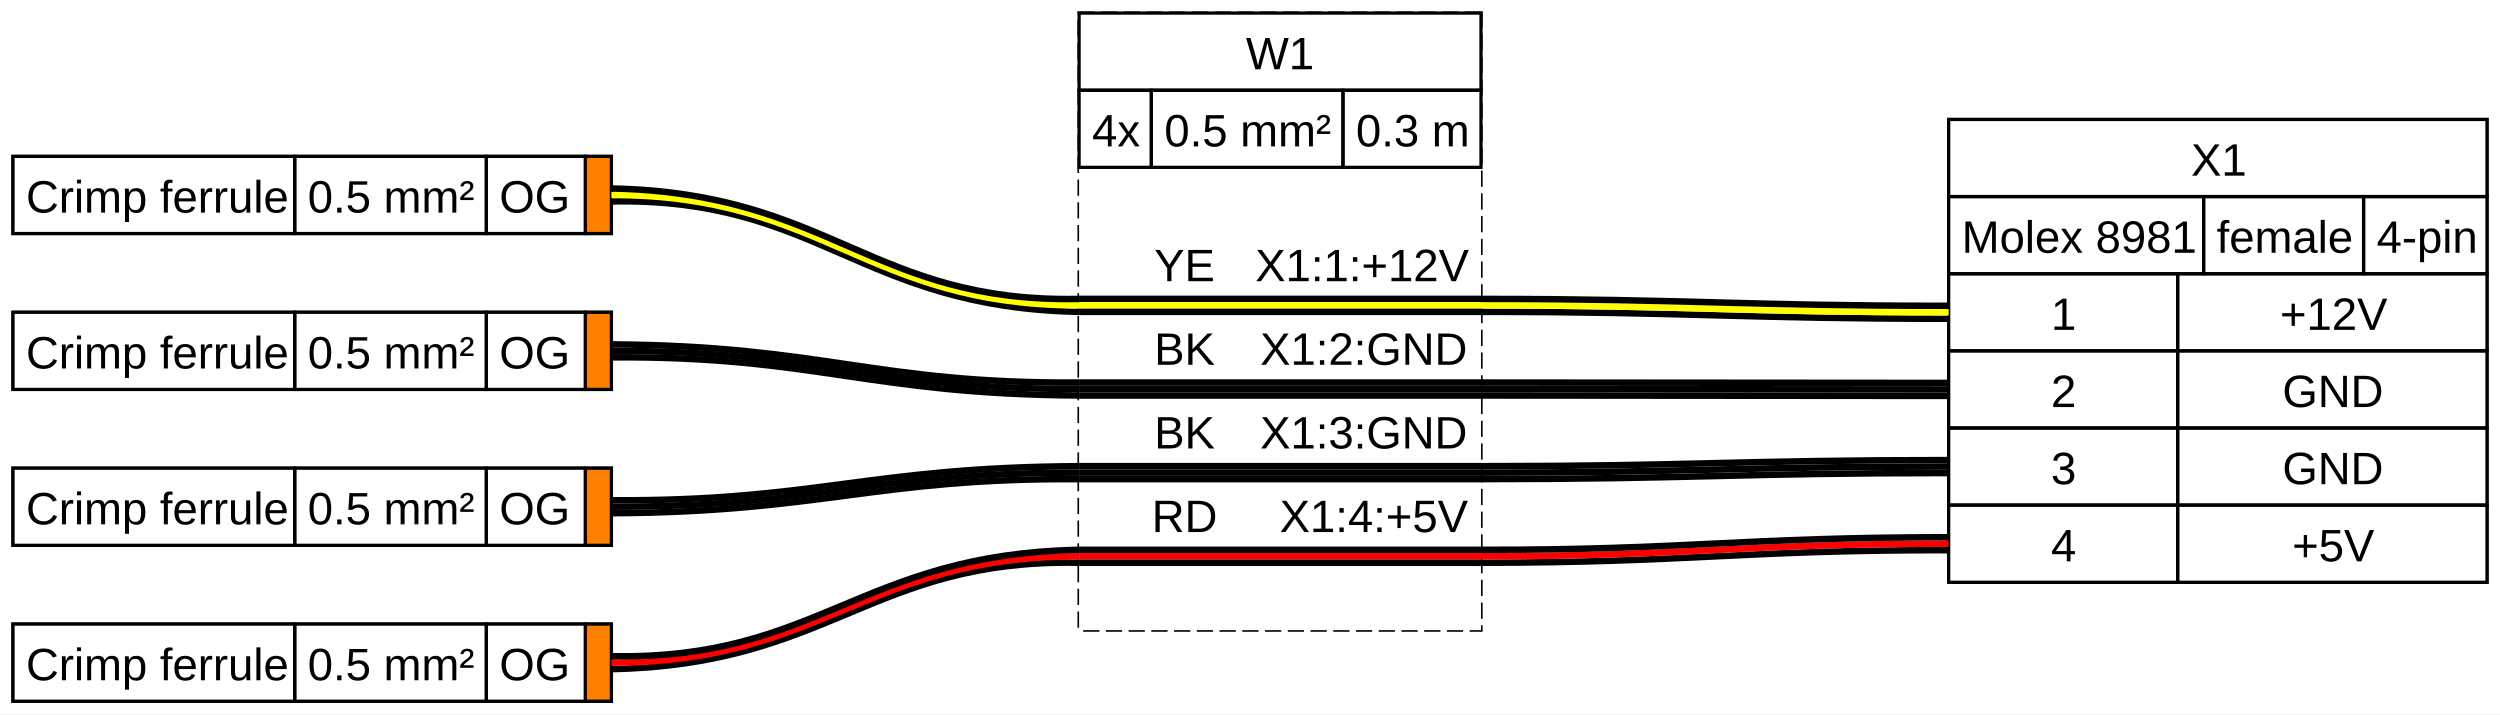
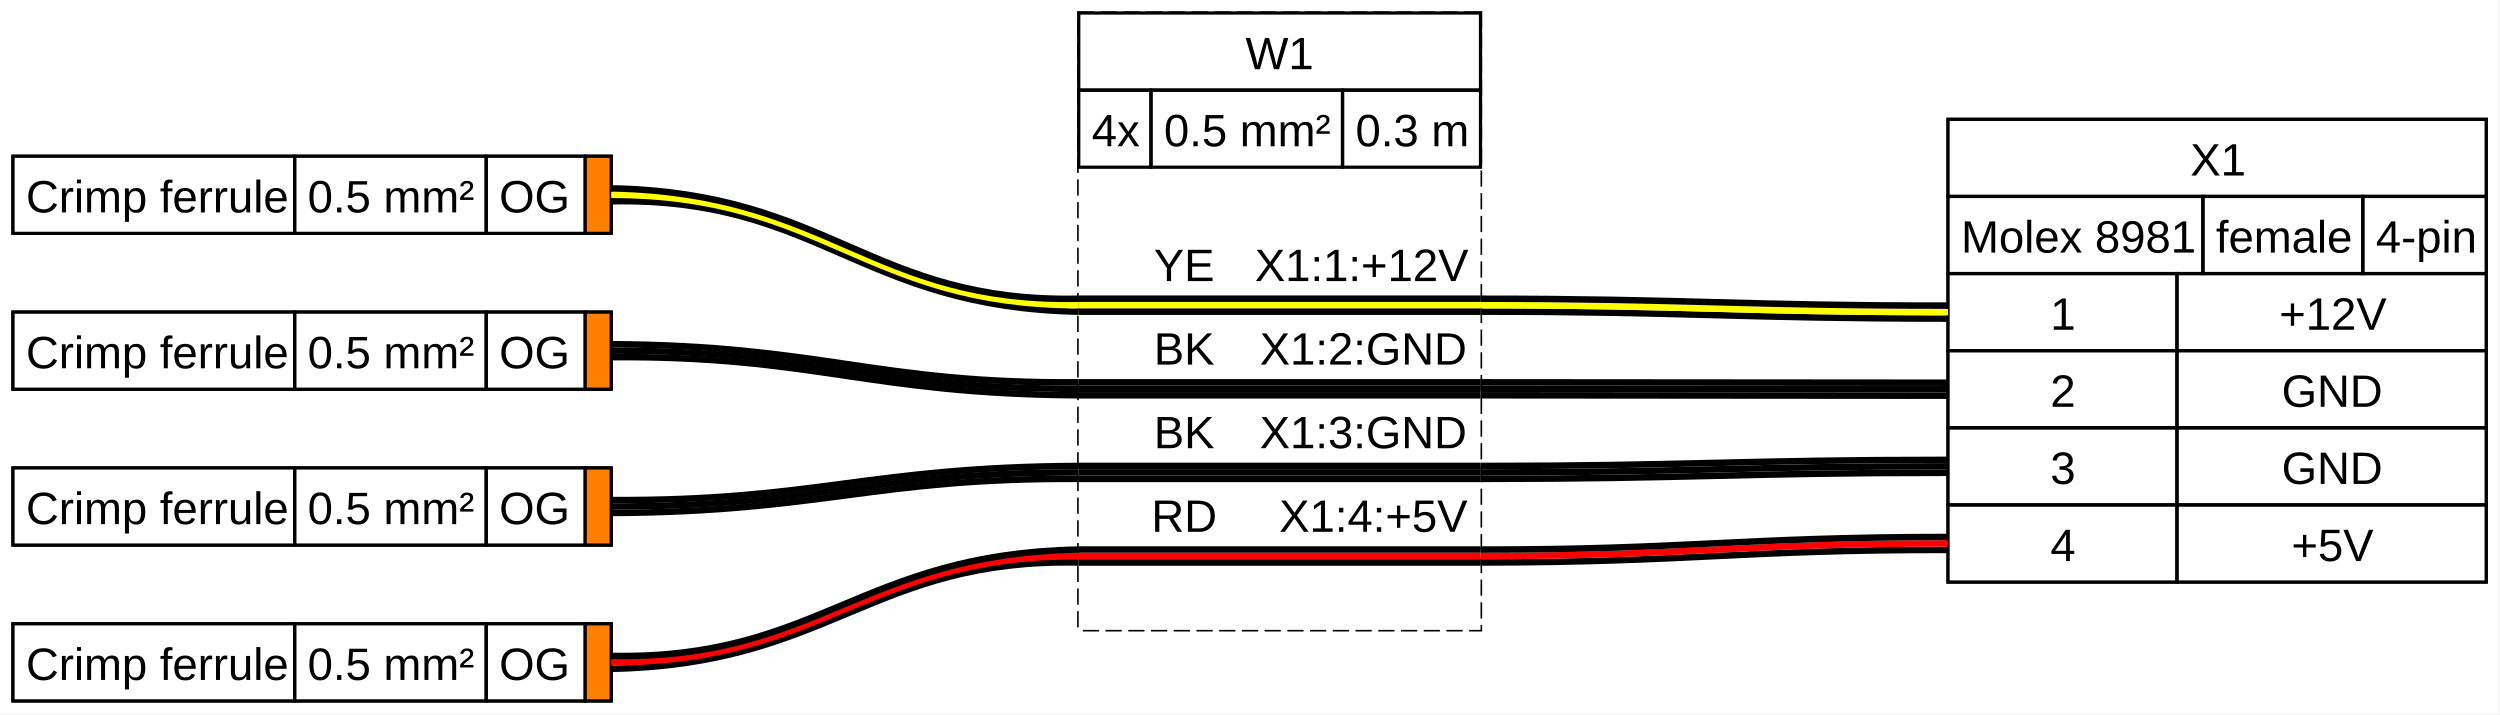
- <svg xmlns="http://www.w3.org/2000/svg" width="770pt" height="220pt" viewBox="0.00 0.00 769.75 219.88">
+ <svg xmlns="http://www.w3.org/2000/svg" width="770pt" height="220pt" viewBox="0.00 0.00 770.00 220.00">
  <g id="graph0" class="graph" transform="scale(1 1) rotate(0) translate(4 215.88)">
    <polygon fill="#ffffff" stroke="none" points="-4,4 -4,-215.88 765.75,-215.88 765.75,4 -4,4" />
    <g id="node1" class="node">
      <polygon fill="#ffffff" stroke="black" points="184.25,-167.75 0,-167.75 0,-144 184.25,-144 184.25,-167.75" />
      <polygon fill="#ffffff" stroke="none" points="0,-144 0,-167.75 184.25,-167.75 184.25,-144 0,-144" />
      <polygon fill="none" stroke="black" points="0,-144 0,-167.75 86.75,-167.75 86.75,-144 0,-144" />
-       <text text-anchor="start" x="4" y="-150.45" font-family="arial" font-size="14.00">Crimp ferrule</text>
+       <text xml:space="preserve" text-anchor="start" x="4" y="-150.45" font-family="arial" font-size="14.00">Crimp ferrule</text>
      <polygon fill="none" stroke="black" points="86.75,-144 86.75,-167.75 145.75,-167.75 145.75,-144 86.75,-144" />
-       <text text-anchor="start" x="90.75" y="-150.45" font-family="arial" font-size="14.00">0.5 mm²</text>
+       <text xml:space="preserve" text-anchor="start" x="90.75" y="-150.45" font-family="arial" font-size="14.00">0.5 mm²</text>
      <polygon fill="none" stroke="black" points="145.75,-144 145.75,-167.75 176.25,-167.75 176.25,-144 145.75,-144" />
-       <text text-anchor="start" x="149.75" y="-150.45" font-family="arial" font-size="14.00">OG</text>
+       <text xml:space="preserve" text-anchor="start" x="149.75" y="-150.45" font-family="arial" font-size="14.00">OG</text>
      <polygon fill="#ff8000" stroke="none" points="176.25,-144 176.25,-167.75 184.25,-167.75 184.25,-144 176.25,-144" />
      <polygon fill="none" stroke="black" points="176.25,-144 176.25,-167.75 184.25,-167.75 184.25,-144 176.25,-144" />
    </g>
    <g id="node6" class="node">
      <polygon fill="#ffffff" stroke="black" stroke-dasharray="5,2" points="452,-211.88 328.25,-211.88 328.25,-21.88 452,-21.88 452,-211.88" />
      <polygon fill="#ffffff" stroke="none" points="328.25,-21.88 328.25,-211.88 452,-211.88 452,-21.88 328.25,-21.88" />
      <polygon fill="none" stroke="black" points="328.25,-188.12 328.25,-211.88 452,-211.88 452,-188.12 328.25,-188.12" />
-       <text text-anchor="start" x="379.62" y="-194.57" font-family="arial" font-size="14.00">W1</text>
+       <text xml:space="preserve" text-anchor="start" x="379.62" y="-194.57" font-family="arial" font-size="14.00">W1</text>
      <polygon fill="none" stroke="black" points="328.25,-164.38 328.25,-188.12 350.5,-188.12 350.5,-164.38 328.25,-164.38" />
-       <text text-anchor="start" x="332.25" y="-170.82" font-family="arial" font-size="14.00">4x</text>
+       <text xml:space="preserve" text-anchor="start" x="332.25" y="-170.82" font-family="arial" font-size="14.00">4x</text>
      <polygon fill="none" stroke="black" points="350.5,-164.38 350.5,-188.12 409.5,-188.12 409.5,-164.38 350.5,-164.38" />
-       <text text-anchor="start" x="354.5" y="-170.82" font-family="arial" font-size="14.00">0.5 mm²</text>
+       <text xml:space="preserve" text-anchor="start" x="354.5" y="-170.82" font-family="arial" font-size="14.00">0.5 mm²</text>
      <polygon fill="none" stroke="black" points="409.5,-164.38 409.5,-188.12 452,-188.12 452,-164.38 409.5,-164.38" />
-       <text text-anchor="start" x="413.5" y="-170.82" font-family="arial" font-size="14.00">0.3 m</text>
-       <text text-anchor="start" x="330.38" y="-149.07" font-family="arial" font-size="14.00"> </text>
-       <text text-anchor="start" x="330.25" y="-129.32" font-family="arial" font-size="14.00"> </text>
-       <text text-anchor="start" x="338.38" y="-129.32" font-family="arial" font-size="14.00"> </text>
-       <text text-anchor="start" x="351.38" y="-129.32" font-family="arial" font-size="14.00">YE</text>
-       <text text-anchor="start" x="374.38" y="-129.32" font-family="arial" font-size="14.00"> </text>
-       <text text-anchor="start" x="382.5" y="-129.32" font-family="arial" font-size="14.00">X1:1:+12V </text>
+       <text xml:space="preserve" text-anchor="start" x="413.5" y="-170.82" font-family="arial" font-size="14.00">0.3 m</text>
+       <text xml:space="preserve" text-anchor="start" x="330.38" y="-149.07" font-family="arial" font-size="14.00"> </text>
+       <text xml:space="preserve" text-anchor="start" x="330.25" y="-129.32" font-family="arial" font-size="14.00"> </text>
+       <text xml:space="preserve" text-anchor="start" x="338.38" y="-129.32" font-family="arial" font-size="14.00"> </text>
+       <text xml:space="preserve" text-anchor="start" x="351.38" y="-129.32" font-family="arial" font-size="14.00">YE</text>
+       <text xml:space="preserve" text-anchor="start" x="374.38" y="-129.32" font-family="arial" font-size="14.00"> </text>
+       <text xml:space="preserve" text-anchor="start" x="382.5" y="-129.32" font-family="arial" font-size="14.00">X1:1:+12V </text>
      <polygon fill="#000000" stroke="none" points="328.25,-122.88 328.25,-124.88 452,-124.88 452,-122.88 328.25,-122.88" />
      <polygon fill="#ffff00" stroke="none" points="328.25,-120.88 328.25,-122.88 452,-122.88 452,-120.88 328.25,-120.88" />
      <polygon fill="#000000" stroke="none" points="328.25,-118.88 328.25,-120.88 452,-120.88 452,-118.88 328.25,-118.88" />
-       <text text-anchor="start" x="330.25" y="-103.58" font-family="arial" font-size="14.00"> </text>
-       <text text-anchor="start" x="338.38" y="-103.58" font-family="arial" font-size="14.00"> </text>
-       <text text-anchor="start" x="351.38" y="-103.58" font-family="arial" font-size="14.00">BK</text>
-       <text text-anchor="start" x="374.38" y="-103.58" font-family="arial" font-size="14.00"> </text>
-       <text text-anchor="start" x="384" y="-103.58" font-family="arial" font-size="14.00">X1:2:GND </text>
+       <text xml:space="preserve" text-anchor="start" x="330.25" y="-103.58" font-family="arial" font-size="14.00"> </text>
+       <text xml:space="preserve" text-anchor="start" x="338.38" y="-103.58" font-family="arial" font-size="14.00"> </text>
+       <text xml:space="preserve" text-anchor="start" x="351.38" y="-103.58" font-family="arial" font-size="14.00">BK</text>
+       <text xml:space="preserve" text-anchor="start" x="374.38" y="-103.58" font-family="arial" font-size="14.00"> </text>
+       <text xml:space="preserve" text-anchor="start" x="384" y="-103.58" font-family="arial" font-size="14.00">X1:2:GND </text>
      <polygon fill="#000000" stroke="none" points="328.25,-97.12 328.25,-99.12 452,-99.12 452,-97.12 328.25,-97.12" />
      <polygon fill="#000000" stroke="none" points="328.25,-95.12 328.25,-97.12 452,-97.12 452,-95.12 328.25,-95.12" />
      <polygon fill="#000000" stroke="none" points="328.25,-93.12 328.25,-95.12 452,-95.12 452,-93.12 328.25,-93.12" />
-       <text text-anchor="start" x="330.25" y="-77.83" font-family="arial" font-size="14.00"> </text>
-       <text text-anchor="start" x="338.38" y="-77.83" font-family="arial" font-size="14.00"> </text>
-       <text text-anchor="start" x="351.38" y="-77.83" font-family="arial" font-size="14.00">BK</text>
-       <text text-anchor="start" x="374.38" y="-77.83" font-family="arial" font-size="14.00"> </text>
-       <text text-anchor="start" x="384" y="-77.83" font-family="arial" font-size="14.00">X1:3:GND </text>
+       <text xml:space="preserve" text-anchor="start" x="330.25" y="-77.83" font-family="arial" font-size="14.00"> </text>
+       <text xml:space="preserve" text-anchor="start" x="338.38" y="-77.83" font-family="arial" font-size="14.00"> </text>
+       <text xml:space="preserve" text-anchor="start" x="351.38" y="-77.83" font-family="arial" font-size="14.00">BK</text>
+       <text xml:space="preserve" text-anchor="start" x="374.38" y="-77.83" font-family="arial" font-size="14.00"> </text>
+       <text xml:space="preserve" text-anchor="start" x="384" y="-77.83" font-family="arial" font-size="14.00">X1:3:GND </text>
      <polygon fill="#000000" stroke="none" points="328.25,-71.38 328.25,-73.38 452,-73.38 452,-71.38 328.25,-71.38" />
      <polygon fill="#000000" stroke="none" points="328.25,-69.38 328.25,-71.38 452,-71.38 452,-69.38 328.25,-69.38" />
      <polygon fill="#000000" stroke="none" points="328.25,-67.38 328.25,-69.38 452,-69.38 452,-67.38 328.25,-67.38" />
-       <text text-anchor="start" x="330.25" y="-52.08" font-family="arial" font-size="14.00"> </text>
-       <text text-anchor="start" x="338.38" y="-52.08" font-family="arial" font-size="14.00"> </text>
-       <text text-anchor="start" x="350.62" y="-52.08" font-family="arial" font-size="14.00">RD</text>
-       <text text-anchor="start" x="374.38" y="-52.08" font-family="arial" font-size="14.00"> </text>
-       <text text-anchor="start" x="390" y="-52.08" font-family="arial" font-size="14.00">X1:4:+5V </text>
+       <text xml:space="preserve" text-anchor="start" x="330.25" y="-52.08" font-family="arial" font-size="14.00"> </text>
+       <text xml:space="preserve" text-anchor="start" x="338.38" y="-52.08" font-family="arial" font-size="14.00"> </text>
+       <text xml:space="preserve" text-anchor="start" x="350.62" y="-52.08" font-family="arial" font-size="14.00">RD</text>
+       <text xml:space="preserve" text-anchor="start" x="374.38" y="-52.08" font-family="arial" font-size="14.00"> </text>
+       <text xml:space="preserve" text-anchor="start" x="390" y="-52.08" font-family="arial" font-size="14.00">X1:4:+5V </text>
      <polygon fill="#000000" stroke="none" points="328.25,-45.62 328.25,-47.62 452,-47.62 452,-45.62 328.25,-45.62" />
      <polygon fill="#ff0000" stroke="none" points="328.25,-43.62 328.25,-45.62 452,-45.62 452,-43.62 328.25,-43.62" />
      <polygon fill="#000000" stroke="none" points="328.25,-41.62 328.25,-43.62 452,-43.62 452,-41.62 328.25,-41.62" />
-       <text text-anchor="start" x="330.38" y="-26.32" font-family="arial" font-size="14.00"> </text>
+       <text xml:space="preserve" text-anchor="start" x="330.38" y="-26.32" font-family="arial" font-size="14.00"> </text>
    </g>
    <g id="edge1" class="edge">
      <path fill="none" stroke="#000000" stroke-width="2" d="M184.25,-153.88C248.13,-155.19 260.61,-121.19 328.25,-119.88" />
      <path fill="none" stroke="#ffff00" stroke-width="2" d="M184.25,-155.87C250.01,-155.87 262.49,-121.88 328.25,-121.88" />
      <path fill="none" stroke="#000000" stroke-width="2" d="M184.25,-157.87C251.89,-156.56 264.37,-122.56 328.25,-123.87" />
    </g>
    <g id="node2" class="node">
      <polygon fill="#ffffff" stroke="black" points="184.25,-119.75 0,-119.75 0,-96 184.25,-96 184.25,-119.75" />
      <polygon fill="#ffffff" stroke="none" points="0,-96 0,-119.75 184.25,-119.75 184.25,-96 0,-96" />
      <polygon fill="none" stroke="black" points="0,-96 0,-119.75 86.75,-119.75 86.75,-96 0,-96" />
-       <text text-anchor="start" x="4" y="-102.45" font-family="arial" font-size="14.00">Crimp ferrule</text>
+       <text xml:space="preserve" text-anchor="start" x="4" y="-102.45" font-family="arial" font-size="14.00">Crimp ferrule</text>
      <polygon fill="none" stroke="black" points="86.75,-96 86.75,-119.75 145.75,-119.75 145.75,-96 86.75,-96" />
-       <text text-anchor="start" x="90.75" y="-102.45" font-family="arial" font-size="14.00">0.5 mm²</text>
+       <text xml:space="preserve" text-anchor="start" x="90.75" y="-102.45" font-family="arial" font-size="14.00">0.5 mm²</text>
      <polygon fill="none" stroke="black" points="145.75,-96 145.75,-119.75 176.25,-119.75 176.25,-96 145.75,-96" />
-       <text text-anchor="start" x="149.75" y="-102.45" font-family="arial" font-size="14.00">OG</text>
+       <text xml:space="preserve" text-anchor="start" x="149.75" y="-102.45" font-family="arial" font-size="14.00">OG</text>
      <polygon fill="#ff8000" stroke="none" points="176.25,-96 176.25,-119.75 184.25,-119.75 184.25,-96 176.25,-96" />
      <polygon fill="none" stroke="black" points="176.25,-96 176.25,-119.75 184.25,-119.75 184.25,-96 176.25,-96" />
    </g>
    <g id="edge3" class="edge">
      <path fill="none" stroke="#000000" stroke-width="2" d="M184.25,-105.88C247.26,-106.28 262.83,-94.53 328.25,-94.13" />
      <path fill="none" stroke="#000000" stroke-width="2" d="M184.25,-107.88C248.46,-107.88 264.04,-96.12 328.25,-96.12" />
      <path fill="none" stroke="#000000" stroke-width="2" d="M184.25,-109.87C249.67,-109.47 265.24,-97.72 328.25,-98.12" />
    </g>
    <g id="node3" class="node">
      <polygon fill="#ffffff" stroke="black" points="184.25,-71.75 0,-71.75 0,-48 184.25,-48 184.25,-71.75" />
      <polygon fill="#ffffff" stroke="none" points="0,-48 0,-71.75 184.25,-71.75 184.25,-48 0,-48" />
      <polygon fill="none" stroke="black" points="0,-48 0,-71.75 86.75,-71.75 86.75,-48 0,-48" />
-       <text text-anchor="start" x="4" y="-54.45" font-family="arial" font-size="14.00">Crimp ferrule</text>
+       <text xml:space="preserve" text-anchor="start" x="4" y="-54.45" font-family="arial" font-size="14.00">Crimp ferrule</text>
      <polygon fill="none" stroke="black" points="86.75,-48 86.75,-71.75 145.75,-71.75 145.75,-48 86.75,-48" />
-       <text text-anchor="start" x="90.75" y="-54.45" font-family="arial" font-size="14.00">0.5 mm²</text>
+       <text xml:space="preserve" text-anchor="start" x="90.75" y="-54.45" font-family="arial" font-size="14.00">0.5 mm²</text>
      <polygon fill="none" stroke="black" points="145.75,-48 145.75,-71.75 176.25,-71.75 176.25,-48 145.75,-48" />
-       <text text-anchor="start" x="149.75" y="-54.45" font-family="arial" font-size="14.00">OG</text>
+       <text xml:space="preserve" text-anchor="start" x="149.75" y="-54.45" font-family="arial" font-size="14.00">OG</text>
      <polygon fill="#ff8000" stroke="none" points="176.25,-48 176.25,-71.75 184.25,-71.75 184.25,-48 176.25,-48" />
      <polygon fill="none" stroke="black" points="176.25,-48 176.25,-71.75 184.25,-71.75 184.25,-48 176.25,-48" />
    </g>
    <g id="edge5" class="edge">
      <path fill="none" stroke="#000000" stroke-width="2" d="M184.25,-57.88C249.53,-58.21 265.19,-68.71 328.25,-68.38" />
      <path fill="none" stroke="#000000" stroke-width="2" d="M184.25,-59.88C248.42,-59.88 264.08,-70.38 328.25,-70.38" />
      <path fill="none" stroke="#000000" stroke-width="2" d="M184.25,-61.87C247.31,-61.54 262.97,-72.04 328.25,-72.37" />
    </g>
    <g id="node4" class="node">
      <polygon fill="#ffffff" stroke="black" points="184.25,-23.75 0,-23.75 0,0 184.25,0 184.25,-23.75" />
      <polygon fill="#ffffff" stroke="none" points="0,0 0,-23.75 184.25,-23.75 184.25,0 0,0" />
      <polygon fill="none" stroke="black" points="0,0 0,-23.75 86.75,-23.75 86.75,0 0,0" />
-       <text text-anchor="start" x="4" y="-6.45" font-family="arial" font-size="14.00">Crimp ferrule</text>
+       <text xml:space="preserve" text-anchor="start" x="4" y="-6.45" font-family="arial" font-size="14.00">Crimp ferrule</text>
      <polygon fill="none" stroke="black" points="86.75,0 86.75,-23.75 145.75,-23.75 145.75,0 86.75,0" />
-       <text text-anchor="start" x="90.75" y="-6.45" font-family="arial" font-size="14.00">0.5 mm²</text>
+       <text xml:space="preserve" text-anchor="start" x="90.75" y="-6.45" font-family="arial" font-size="14.00">0.5 mm²</text>
      <polygon fill="none" stroke="black" points="145.75,0 145.75,-23.75 176.25,-23.75 176.25,0 145.75,0" />
-       <text text-anchor="start" x="149.75" y="-6.45" font-family="arial" font-size="14.00">OG</text>
+       <text xml:space="preserve" text-anchor="start" x="149.75" y="-6.45" font-family="arial" font-size="14.00">OG</text>
      <polygon fill="#ff8000" stroke="none" points="176.25,0 176.25,-23.75 184.25,-23.75 184.25,0 176.25,0" />
      <polygon fill="none" stroke="black" points="176.25,0 176.25,-23.75 184.25,-23.75 184.25,0 176.25,0" />
    </g>
    <g id="edge7" class="edge">
      <path fill="none" stroke="#000000" stroke-width="2" d="M184.25,-9.88C251.75,-11.15 264.48,-43.9 328.25,-42.63" />
      <path fill="none" stroke="#ff0000" stroke-width="2" d="M184.25,-11.88C249.88,-11.88 262.62,-44.63 328.25,-44.62" />
      <path fill="none" stroke="#000000" stroke-width="2" d="M184.25,-13.87C248.02,-12.6 260.75,-45.35 328.25,-46.62" />
    </g>
    <g id="node5" class="node">
      <polygon fill="#ffffff" stroke="black" points="761.75,-179.12 596,-179.12 596,-36.62 761.75,-36.62 761.75,-179.12" />
      <polygon fill="#ffffff" stroke="none" points="596,-36.62 596,-179.12 761.75,-179.12 761.75,-36.62 596,-36.62" />
      <polygon fill="none" stroke="black" points="596,-155.38 596,-179.12 761.75,-179.12 761.75,-155.38 596,-155.38" />
-       <text text-anchor="start" x="670.62" y="-161.82" font-family="arial" font-size="14.00">X1</text>
+       <text xml:space="preserve" text-anchor="start" x="670.62" y="-161.82" font-family="arial" font-size="14.00">X1</text>
      <polygon fill="none" stroke="black" points="596,-131.62 596,-155.38 674.5,-155.38 674.5,-131.62 596,-131.62" />
-       <text text-anchor="start" x="600" y="-138.07" font-family="arial" font-size="14.00">Molex 8981</text>
+       <text xml:space="preserve" text-anchor="start" x="600" y="-138.07" font-family="arial" font-size="14.00">Molex 8981</text>
      <polygon fill="none" stroke="black" points="674.5,-131.62 674.5,-155.38 723.75,-155.38 723.75,-131.62 674.5,-131.62" />
-       <text text-anchor="start" x="678.5" y="-138.07" font-family="arial" font-size="14.00">female</text>
+       <text xml:space="preserve" text-anchor="start" x="678.5" y="-138.07" font-family="arial" font-size="14.00">female</text>
      <polygon fill="none" stroke="black" points="723.75,-131.62 723.75,-155.38 761.75,-155.38 761.75,-131.62 723.75,-131.62" />
-       <text text-anchor="start" x="727.75" y="-138.07" font-family="arial" font-size="14.00">4-pin</text>
+       <text xml:space="preserve" text-anchor="start" x="727.75" y="-138.07" font-family="arial" font-size="14.00">4-pin</text>
      <polygon fill="none" stroke="black" points="596,-107.88 596,-131.62 666.5,-131.62 666.5,-107.88 596,-107.88" />
-       <text text-anchor="start" x="627.5" y="-114.33" font-family="arial" font-size="14.00">1</text>
+       <text xml:space="preserve" text-anchor="start" x="627.5" y="-114.33" font-family="arial" font-size="14.00">1</text>
      <polygon fill="none" stroke="black" points="666.5,-107.88 666.5,-131.62 761.75,-131.62 761.75,-107.88 666.5,-107.88" />
-       <text text-anchor="start" x="698" y="-114.33" font-family="arial" font-size="14.00">+12V</text>
+       <text xml:space="preserve" text-anchor="start" x="698" y="-114.33" font-family="arial" font-size="14.00">+12V</text>
      <polygon fill="none" stroke="black" points="596,-84.12 596,-107.88 666.5,-107.88 666.5,-84.12 596,-84.12" />
-       <text text-anchor="start" x="627.5" y="-90.58" font-family="arial" font-size="14.00">2</text>
+       <text xml:space="preserve" text-anchor="start" x="627.5" y="-90.58" font-family="arial" font-size="14.00">2</text>
      <polygon fill="none" stroke="black" points="666.5,-84.12 666.5,-107.88 761.75,-107.88 761.75,-84.12 666.5,-84.12" />
-       <text text-anchor="start" x="698.75" y="-90.58" font-family="arial" font-size="14.00">GND</text>
+       <text xml:space="preserve" text-anchor="start" x="698.75" y="-90.58" font-family="arial" font-size="14.00">GND</text>
      <polygon fill="none" stroke="black" points="596,-60.38 596,-84.12 666.5,-84.12 666.5,-60.38 596,-60.38" />
-       <text text-anchor="start" x="627.5" y="-66.83" font-family="arial" font-size="14.00">3</text>
+       <text xml:space="preserve" text-anchor="start" x="627.5" y="-66.83" font-family="arial" font-size="14.00">3</text>
      <polygon fill="none" stroke="black" points="666.5,-60.38 666.5,-84.12 761.75,-84.12 761.75,-60.38 666.5,-60.38" />
-       <text text-anchor="start" x="698.75" y="-66.83" font-family="arial" font-size="14.00">GND</text>
+       <text xml:space="preserve" text-anchor="start" x="698.75" y="-66.83" font-family="arial" font-size="14.00">GND</text>
      <polygon fill="none" stroke="black" points="596,-36.62 596,-60.38 666.5,-60.38 666.5,-36.62 596,-36.62" />
-       <text text-anchor="start" x="627.5" y="-43.08" font-family="arial" font-size="14.00">4</text>
+       <text xml:space="preserve" text-anchor="start" x="627.5" y="-43.08" font-family="arial" font-size="14.00">4</text>
      <polygon fill="none" stroke="black" points="666.5,-36.62 666.5,-60.38 761.75,-60.38 761.75,-36.62 666.5,-36.62" />
-       <text text-anchor="start" x="701.75" y="-43.08" font-family="arial" font-size="14.00">+5V</text>
+       <text xml:space="preserve" text-anchor="start" x="701.75" y="-43.08" font-family="arial" font-size="14.00">+5V</text>
    </g>
    <g id="edge2" class="edge">
      <path fill="none" stroke="#000000" stroke-width="2" d="M452,-119.88C515.74,-119.89 531.73,-117.77 596,-117.75" />
      <path fill="none" stroke="#ffff00" stroke-width="2" d="M452,-121.88C516.01,-121.88 531.99,-119.75 596,-119.75" />
      <path fill="none" stroke="#000000" stroke-width="2" d="M452,-123.87C516.27,-123.86 532.26,-121.73 596,-121.75" />
    </g>
    <g id="edge4" class="edge">
      <path fill="none" stroke="#000000" stroke-width="2" d="M452,-94.13C515.98,-94.13 531.98,-94 596,-94" />
      <path fill="none" stroke="#000000" stroke-width="2" d="M452,-96.12C516,-96.12 532,-96 596,-96" />
      <path fill="none" stroke="#000000" stroke-width="2" d="M452,-98.12C516.02,-98.12 532.02,-98 596,-98" />
    </g>
    <g id="edge6" class="edge">
      <path fill="none" stroke="#000000" stroke-width="2" d="M452,-68.38C516.24,-68.39 532.23,-70.26 596,-70.25" />
      <path fill="none" stroke="#000000" stroke-width="2" d="M452,-70.37C516.01,-70.38 531.99,-72.25 596,-72.25" />
      <path fill="none" stroke="#000000" stroke-width="2" d="M452,-72.37C515.77,-72.36 531.76,-74.24 596,-74.25" />
    </g>
    <g id="edge8" class="edge">
      <path fill="none" stroke="#000000" stroke-width="2" d="M452,-42.63C516.5,-42.68 532.45,-46.56 596,-46.5" />
      <path fill="none" stroke="#ff0000" stroke-width="2" d="M452,-44.63C516.02,-44.63 531.98,-48.5 596,-48.5" />
      <path fill="none" stroke="#000000" stroke-width="2" d="M452,-46.62C515.55,-46.57 531.5,-50.44 596,-50.5" />
    </g>
  </g>
</svg>
